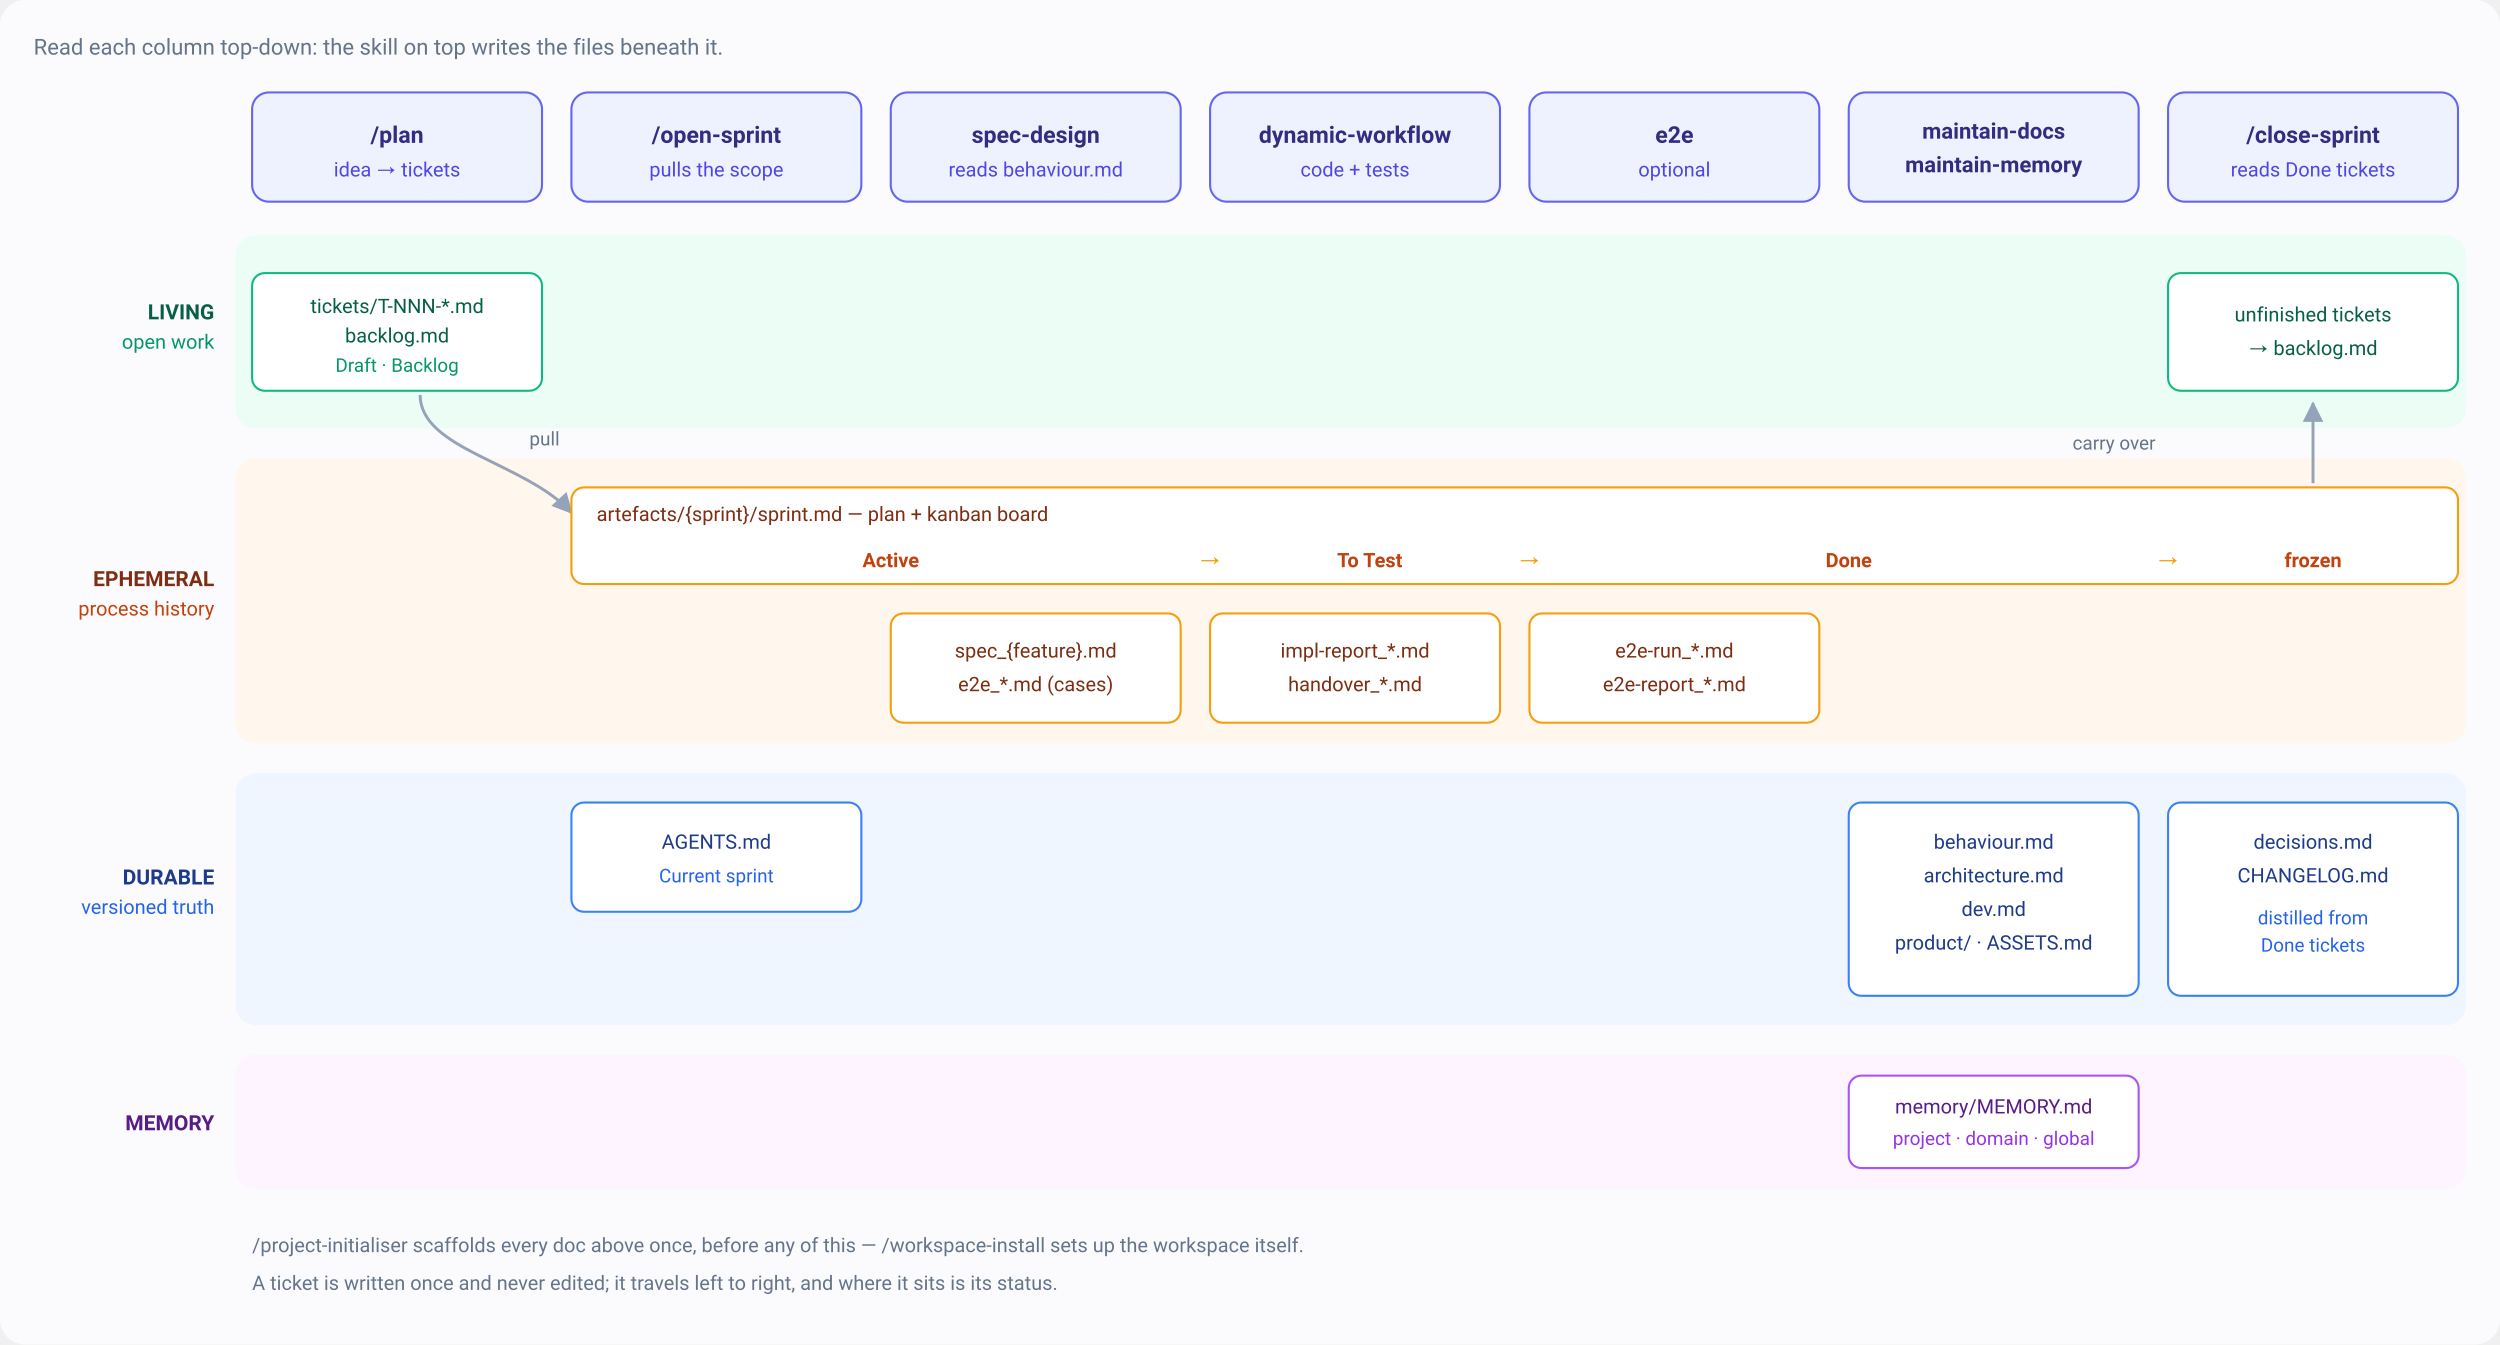
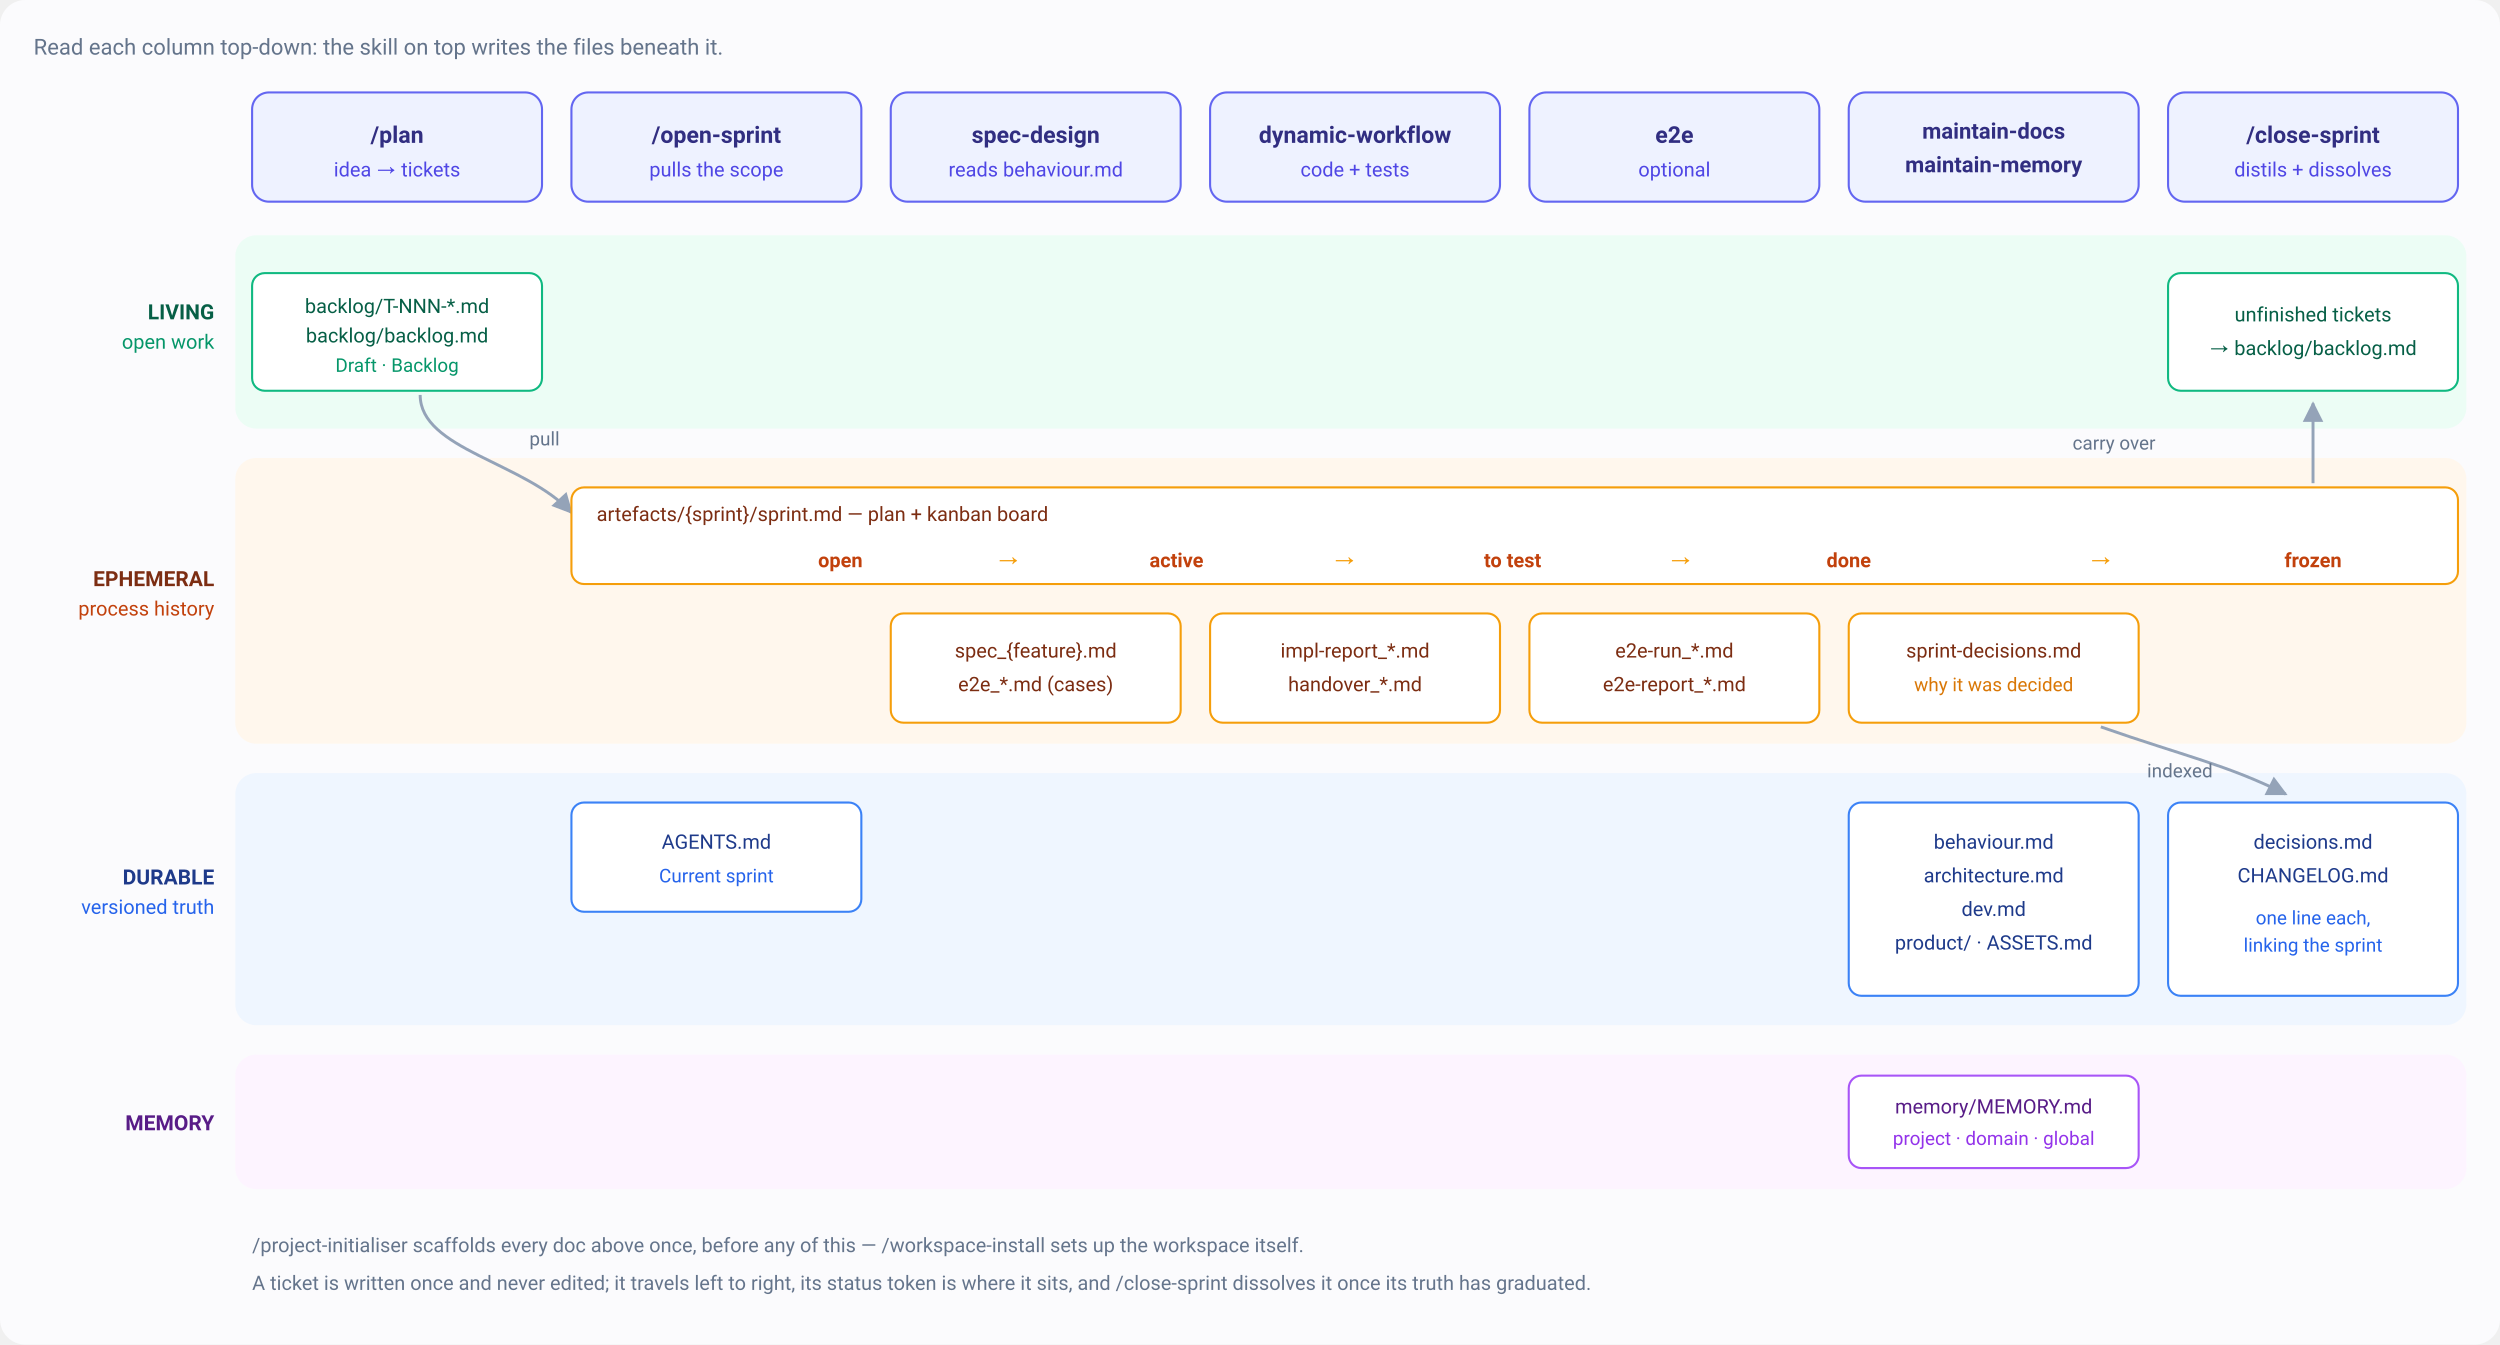
<svg xmlns="http://www.w3.org/2000/svg" viewBox="0 0 1190 640" font-family="ui-sans-serif, system-ui, -apple-system, 'Segoe UI', Roboto, Helvetica, Arial, sans-serif">
  <defs>
    <marker id="a2" viewBox="0 0 10 10" refX="9" refY="5" markerWidth="7" markerHeight="7" orient="auto-start-reverse">
      <path d="M0,0 L10,5 L0,10 z" fill="#94a3b8" />
    </marker>
  </defs>
  <rect x="0" y="0" width="1190" height="640" rx="12" fill="#fbfbfd" />
  <text x="16" y="26" font-size="10.5" fill="#64748b">Read each column top-down: the skill on top writes the files beneath it.</text>
  <rect x="112" y="112" width="1062" height="92" rx="10" fill="#ecfdf5" />
  <rect x="112" y="218" width="1062" height="136" rx="10" fill="#fff7ed" />
  <rect x="112" y="368" width="1062" height="120" rx="10" fill="#eff6ff" />
  <rect x="112" y="502" width="1062" height="64" rx="10" fill="#fdf4ff" />
  <text x="102" y="152" text-anchor="end" font-size="10" font-weight="700" fill="#065f46">LIVING</text>
  <text x="102" y="166" text-anchor="end" font-size="9.5" fill="#059669">open work</text>
  <text x="102" y="279" text-anchor="end" font-size="10" font-weight="700" fill="#7c2d12">EPHEMERAL</text>
  <text x="102" y="293" text-anchor="end" font-size="9.5" fill="#c2410c">process history</text>
  <text x="102" y="421" text-anchor="end" font-size="10" font-weight="700" fill="#1e3a8a">DURABLE</text>
  <text x="102" y="435" text-anchor="end" font-size="9.5" fill="#2563eb">versioned truth</text>
  <text x="102" y="538" text-anchor="end" font-size="10" font-weight="700" fill="#581c87">MEMORY</text>
  <g>
    <rect x="120" y="44" width="138" height="52" rx="8" fill="#eef2ff" stroke="#6366f1" />
    <text x="189" y="68" text-anchor="middle" font-size="11" font-weight="600" fill="#312e81">/plan</text>
    <text x="189" y="84" text-anchor="middle" font-size="9.5" fill="#4f46e5">idea → tickets</text>
    <rect x="272" y="44" width="138" height="52" rx="8" fill="#eef2ff" stroke="#6366f1" />
    <text x="341" y="68" text-anchor="middle" font-size="11" font-weight="600" fill="#312e81">/open-sprint</text>
    <text x="341" y="84" text-anchor="middle" font-size="9.5" fill="#4f46e5">pulls the scope</text>
    <rect x="424" y="44" width="138" height="52" rx="8" fill="#eef2ff" stroke="#6366f1" />
    <text x="493" y="68" text-anchor="middle" font-size="11" font-weight="600" fill="#312e81">spec-design</text>
    <text x="493" y="84" text-anchor="middle" font-size="9.5" fill="#4f46e5">reads behaviour.md</text>
    <rect x="576" y="44" width="138" height="52" rx="8" fill="#eef2ff" stroke="#6366f1" />
    <text x="645" y="68" text-anchor="middle" font-size="11" font-weight="600" fill="#312e81">dynamic-workflow</text>
    <text x="645" y="84" text-anchor="middle" font-size="9.5" fill="#4f46e5">code + tests</text>
    <rect x="728" y="44" width="138" height="52" rx="8" fill="#eef2ff" stroke="#6366f1" />
    <text x="797" y="68" text-anchor="middle" font-size="11" font-weight="600" fill="#312e81">e2e</text>
    <text x="797" y="84" text-anchor="middle" font-size="9.5" fill="#4f46e5">optional</text>
    <rect x="880" y="44" width="138" height="52" rx="8" fill="#eef2ff" stroke="#6366f1" />
    <text x="949" y="66" text-anchor="middle" font-size="10.5" font-weight="600" fill="#312e81">maintain-docs</text>
    <text x="949" y="82" text-anchor="middle" font-size="10.5" font-weight="600" fill="#312e81">maintain-memory</text>
    <rect x="1032" y="44" width="138" height="52" rx="8" fill="#eef2ff" stroke="#6366f1" />
    <text x="1101" y="68" text-anchor="middle" font-size="11" font-weight="600" fill="#312e81">/close-sprint</text>
-     <text x="1101" y="84" text-anchor="middle" font-size="9.5" fill="#4f46e5">reads Done tickets</text>
+     <text x="1101" y="84" text-anchor="middle" font-size="9.5" fill="#4f46e5">distils + dissolves</text>
  </g>
  <rect x="120" y="130" width="138" height="56" rx="6" fill="#ffffff" stroke="#10b981" />
-   <text x="189" y="149" text-anchor="middle" font-size="9.5" fill="#065f46">tickets/T-NNN-*.md</text>
-   <text x="189" y="163" text-anchor="middle" font-size="9.5" fill="#065f46">backlog.md</text>
+   <text x="189" y="149" text-anchor="middle" font-size="9.5" fill="#065f46">backlog/T-NNN-*.md</text>
+   <text x="189" y="163" text-anchor="middle" font-size="9.5" fill="#065f46">backlog/backlog.md</text>
  <text x="189" y="177" text-anchor="middle" font-size="9" fill="#059669">Draft · Backlog</text>
  <rect x="1032" y="130" width="138" height="56" rx="6" fill="#ffffff" stroke="#10b981" />
  <text x="1101" y="153" text-anchor="middle" font-size="9.5" fill="#065f46">unfinished tickets</text>
-   <text x="1101" y="169" text-anchor="middle" font-size="9.5" fill="#065f46">→ backlog.md</text>
+   <text x="1101" y="169" text-anchor="middle" font-size="9.5" fill="#065f46">→ backlog/backlog.md</text>
  <path d="M200,188 C200,214 250,220 272,244" stroke="#94a3b8" stroke-width="1.4" fill="none" marker-end="url(#a2)" />
  <text x="252" y="212" font-size="9" fill="#64748b">pull</text>
  <path d="M1101,230 V192" stroke="#94a3b8" stroke-width="1.4" fill="none" marker-end="url(#a2)" />
  <text x="1026" y="214" text-anchor="end" font-size="9" fill="#64748b">carry over</text>
  <rect x="272" y="232" width="898" height="46" rx="6" fill="#ffffff" stroke="#f59e0b" />
  <text x="284" y="248" font-size="9.5" fill="#7c2d12">artefacts/{sprint}/sprint.md — plan + kanban board</text>
-   <text x="424" y="270" text-anchor="middle" font-size="9.5" font-weight="600" fill="#c2410c">Active</text>
-   <text x="652" y="270" text-anchor="middle" font-size="9.5" font-weight="600" fill="#c2410c">To Test</text>
-   <text x="880" y="270" text-anchor="middle" font-size="9.5" font-weight="600" fill="#c2410c">Done</text>
+   <text x="400" y="270" text-anchor="middle" font-size="9.5" font-weight="600" fill="#c2410c">open</text>
+   <text x="560" y="270" text-anchor="middle" font-size="9.5" font-weight="600" fill="#c2410c">active</text>
+   <text x="720" y="270" text-anchor="middle" font-size="9.5" font-weight="600" fill="#c2410c">to test</text>
+   <text x="880" y="270" text-anchor="middle" font-size="9.5" font-weight="600" fill="#c2410c">done</text>
  <text x="1101" y="270" text-anchor="middle" font-size="9.5" font-weight="600" fill="#c2410c">frozen</text>
-   <text x="576" y="270" text-anchor="middle" font-size="10" fill="#f59e0b">→</text>
-   <text x="728" y="270" text-anchor="middle" font-size="10" fill="#f59e0b">→</text>
-   <text x="1032" y="270" text-anchor="middle" font-size="10" fill="#f59e0b">→</text>
+   <text x="480" y="270" text-anchor="middle" font-size="10" fill="#f59e0b">→</text>
+   <text x="640" y="270" text-anchor="middle" font-size="10" fill="#f59e0b">→</text>
+   <text x="800" y="270" text-anchor="middle" font-size="10" fill="#f59e0b">→</text>
+   <text x="1000" y="270" text-anchor="middle" font-size="10" fill="#f59e0b">→</text>
  <rect x="424" y="292" width="138" height="52" rx="6" fill="#ffffff" stroke="#f59e0b" />
  <text x="493" y="313" text-anchor="middle" font-size="9.5" fill="#7c2d12">spec_{feature}.md</text>
  <text x="493" y="329" text-anchor="middle" font-size="9.5" fill="#7c2d12">e2e_*.md (cases)</text>
  <rect x="576" y="292" width="138" height="52" rx="6" fill="#ffffff" stroke="#f59e0b" />
  <text x="645" y="313" text-anchor="middle" font-size="9.5" fill="#7c2d12">impl-report_*.md</text>
  <text x="645" y="329" text-anchor="middle" font-size="9.5" fill="#7c2d12">handover_*.md</text>
  <rect x="728" y="292" width="138" height="52" rx="6" fill="#ffffff" stroke="#f59e0b" />
  <text x="797" y="313" text-anchor="middle" font-size="9.5" fill="#7c2d12">e2e-run_*.md</text>
  <text x="797" y="329" text-anchor="middle" font-size="9.5" fill="#7c2d12">e2e-report_*.md</text>
+   <rect x="880" y="292" width="138" height="52" rx="6" fill="#ffffff" stroke="#f59e0b" />
+   <text x="949" y="313" text-anchor="middle" font-size="9.5" fill="#7c2d12">sprint-decisions.md</text>
+   <text x="949" y="329" text-anchor="middle" font-size="9" fill="#d97706">why it was decided</text>
+   <path d="M1000,346 C1040,360 1060,364 1088,378" stroke="#94a3b8" stroke-width="1.4" fill="none" marker-end="url(#a2)" />
+   <text x="1022" y="370" font-size="9" fill="#64748b">indexed</text>
  <rect x="272" y="382" width="138" height="52" rx="6" fill="#ffffff" stroke="#3b82f6" />
  <text x="341" y="404" text-anchor="middle" font-size="9.5" fill="#1e3a8a">AGENTS.md</text>
  <text x="341" y="420" text-anchor="middle" font-size="9" fill="#2563eb">Current sprint</text>
  <rect x="880" y="382" width="138" height="92" rx="6" fill="#ffffff" stroke="#3b82f6" />
  <text x="949" y="404" text-anchor="middle" font-size="9.5" fill="#1e3a8a">behaviour.md</text>
  <text x="949" y="420" text-anchor="middle" font-size="9.5" fill="#1e3a8a">architecture.md</text>
  <text x="949" y="436" text-anchor="middle" font-size="9.5" fill="#1e3a8a">dev.md</text>
  <text x="949" y="452" text-anchor="middle" font-size="9.5" fill="#1e3a8a">product/ · ASSETS.md</text>
  <rect x="1032" y="382" width="138" height="92" rx="6" fill="#ffffff" stroke="#3b82f6" />
  <text x="1101" y="404" text-anchor="middle" font-size="9.5" fill="#1e3a8a">decisions.md</text>
  <text x="1101" y="420" text-anchor="middle" font-size="9.5" fill="#1e3a8a">CHANGELOG.md</text>
-   <text x="1101" y="440" text-anchor="middle" font-size="9" fill="#2563eb">distilled from</text>
-   <text x="1101" y="453" text-anchor="middle" font-size="9" fill="#2563eb">Done tickets</text>
+   <text x="1101" y="440" text-anchor="middle" font-size="9" fill="#2563eb">one line each,</text>
+   <text x="1101" y="453" text-anchor="middle" font-size="9" fill="#2563eb">linking the sprint</text>
  <rect x="880" y="512" width="138" height="44" rx="6" fill="#ffffff" stroke="#a855f7" />
  <text x="949" y="530" text-anchor="middle" font-size="9.5" fill="#581c87">memory/MEMORY.md</text>
  <text x="949" y="545" text-anchor="middle" font-size="9" fill="#9333ea">project · domain · global</text>
  <text x="120" y="596" font-size="9.5" fill="#64748b">/project-initialiser scaffolds every doc above once, before any of this — /workspace-install sets up the workspace itself.</text>
-   <text x="120" y="614" font-size="9.5" fill="#64748b">A ticket is written once and never edited; it travels left to right, and where it sits is its status.</text>
+   <text x="120" y="614" font-size="9.5" fill="#64748b">A ticket is written once and never edited; it travels left to right, its status token is where it sits, and /close-sprint dissolves it once its truth has graduated.</text>
</svg>
